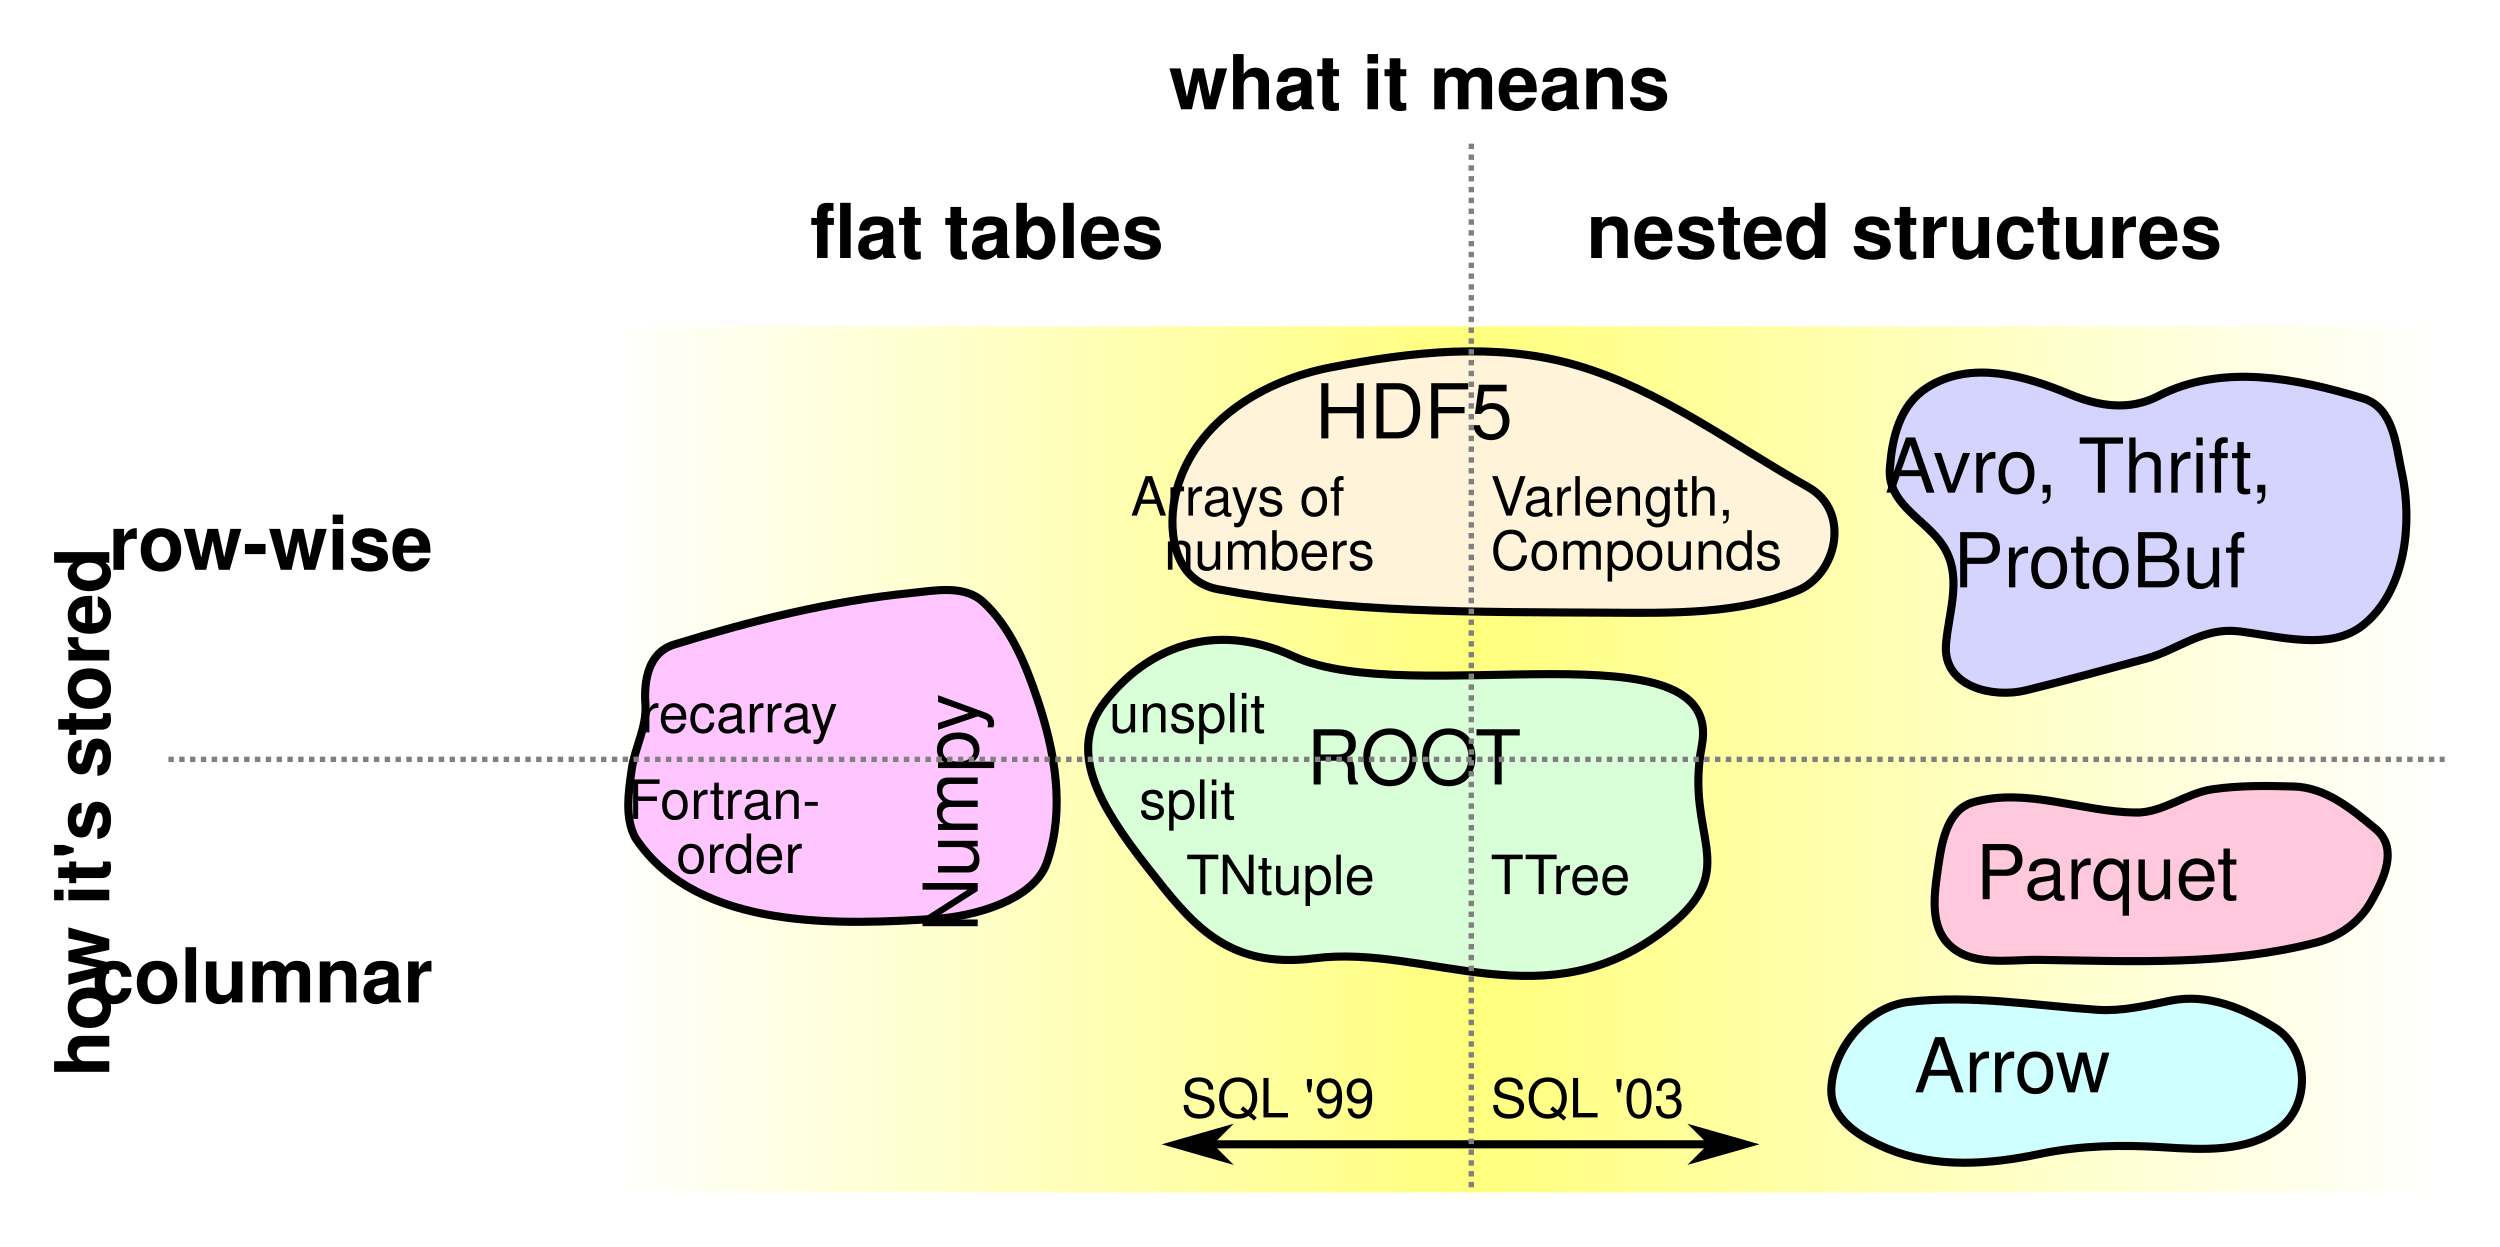
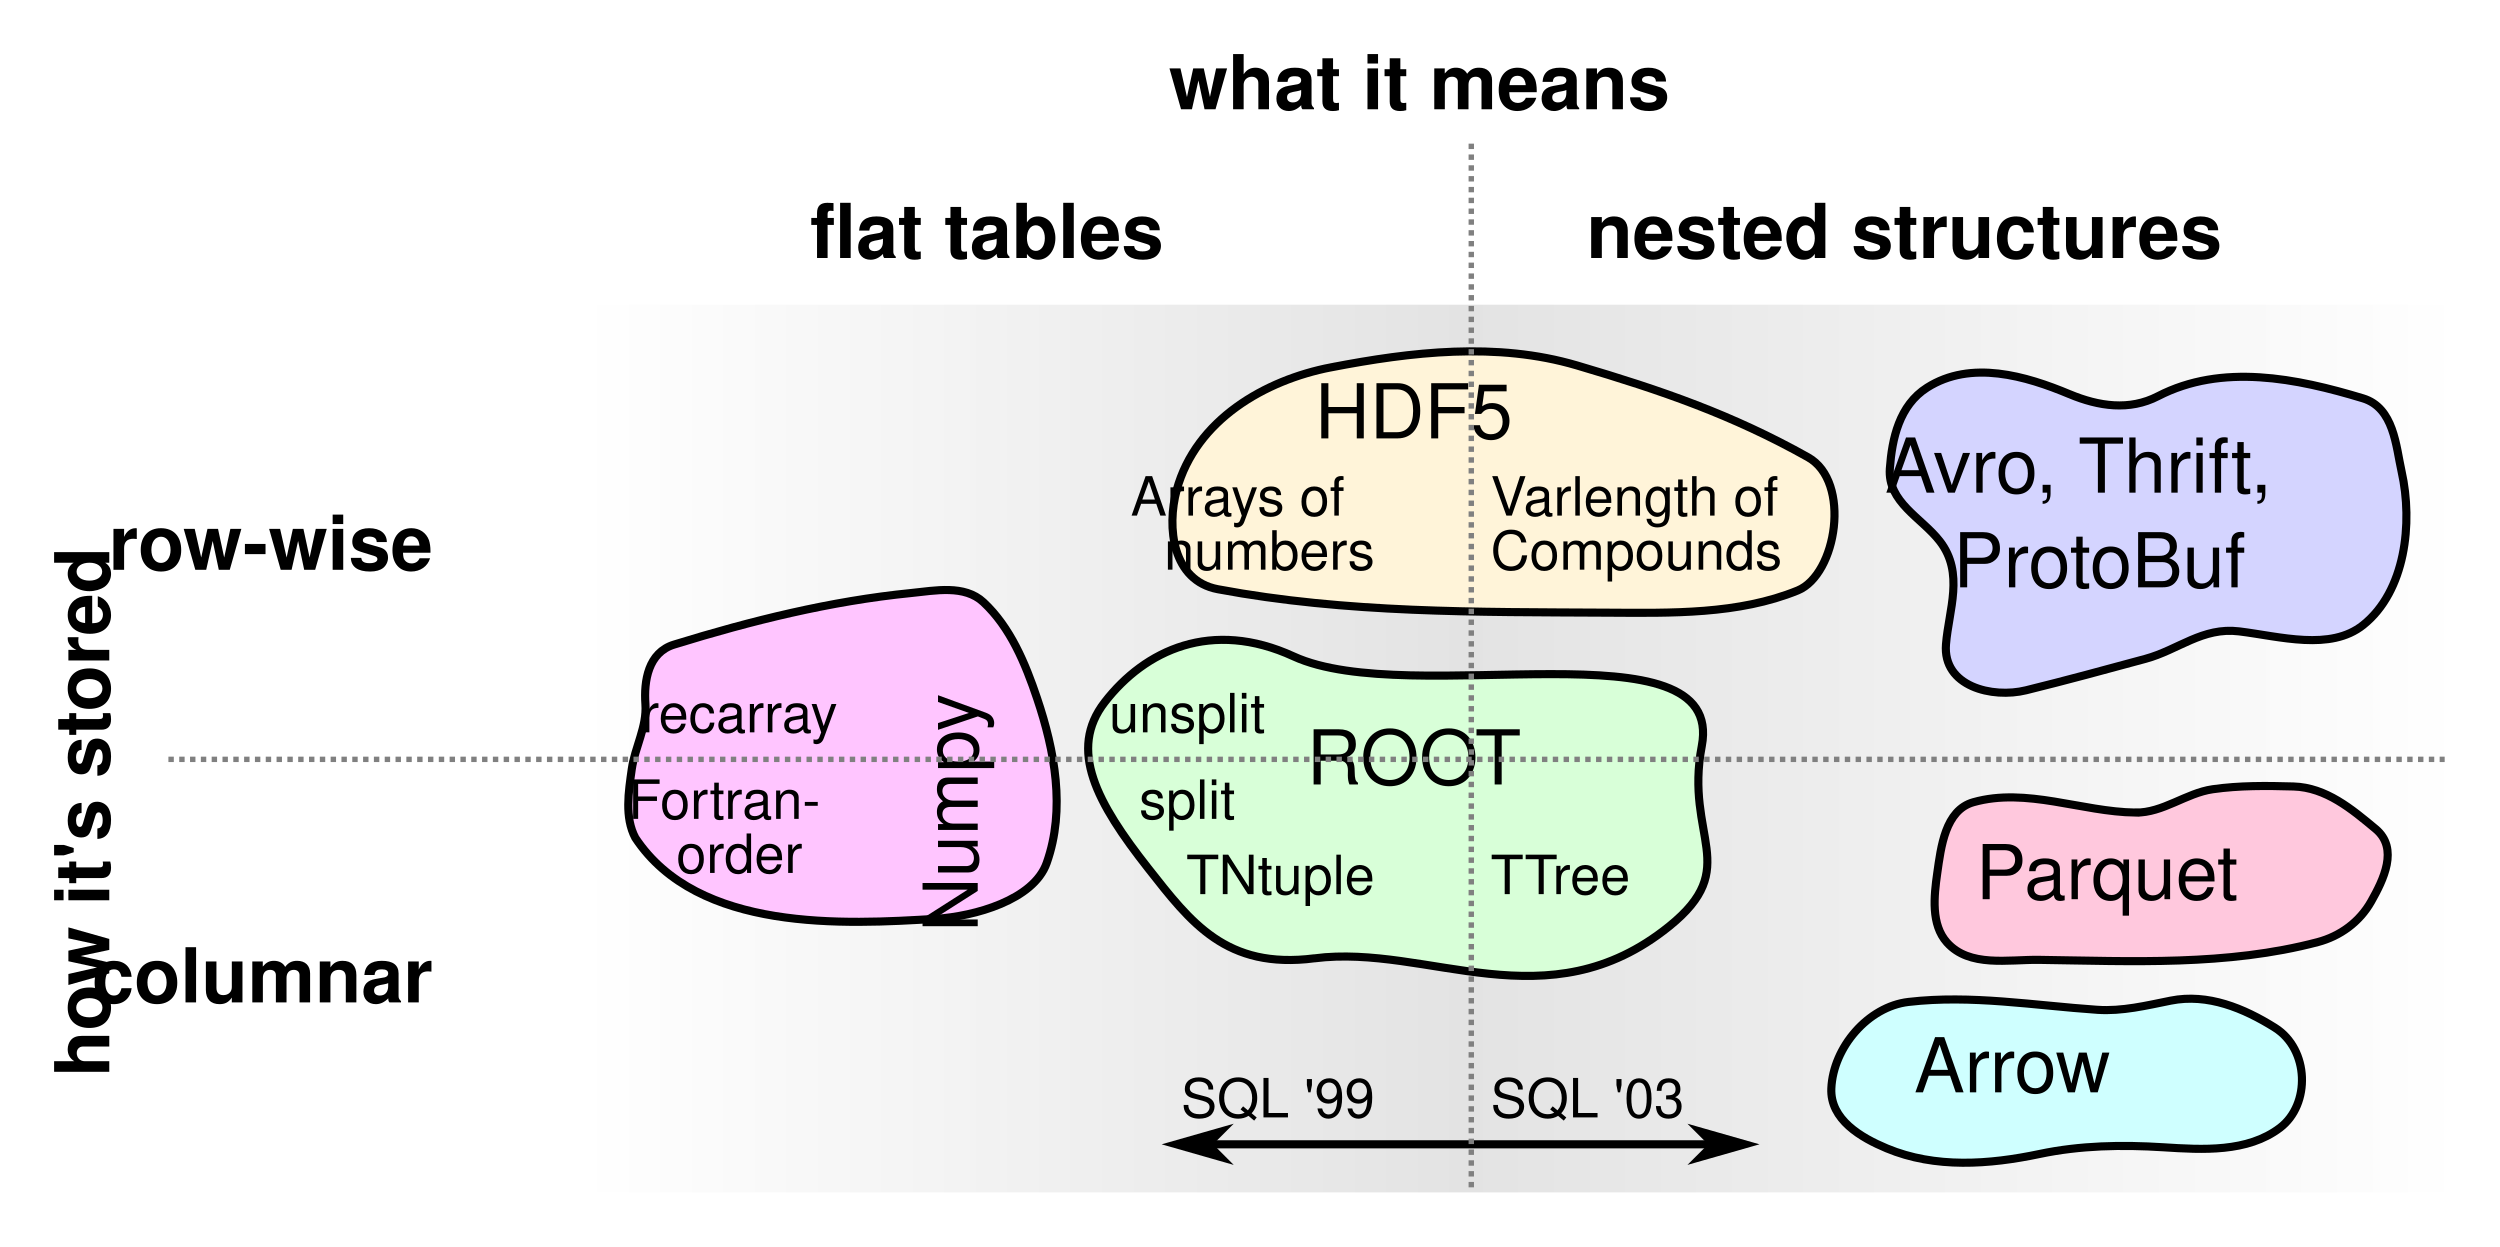
<svg xmlns="http://www.w3.org/2000/svg" xmlns:xlink="http://www.w3.org/1999/xlink" width="462.302" height="230.498" id="svg2" version="1.1">
  <defs id="defs4">
    <linearGradient id="linearGradient4862">
      <stop style="stop-color:#ffffff;stop-opacity:1" offset="0" id="stop4864" />
-       <stop id="stop4878" offset="0.47" style="stop-color:#ffff7d;stop-opacity:1" />
+       <stop id="stop4878" offset="0.47" style="stop-color:#e3e3e3;stop-opacity:1" />
      <stop style="stop-color:#ffffff;stop-opacity:1" offset="1" id="stop4866" />
    </linearGradient>
    <marker orient="auto" refY="0" refX="0" id="Arrow1Mstart" style="overflow:visible">
      <path id="path3961" d="M 0,0 5,-5 -12.5,0 5,5 0,0 z" style="fill-rule:evenodd;stroke:#000000;stroke-width:1pt" transform="matrix(0.4,0,0,0.4,4,0)" />
    </marker>
    <marker orient="auto" refY="0" refX="0" id="Arrow1Mend" style="overflow:visible">
      <path id="path3964" d="M 0,0 5,-5 -12.5,0 5,5 0,0 z" style="fill-rule:evenodd;stroke:#000000;stroke-width:1pt" transform="matrix(-0.4,0,0,-0.4,-4,0)" />
    </marker>
-     <linearGradient xlink:href="#linearGradient4862" id="linearGradient4868" x1="106.853" y1="142.865" x2="446.555" y2="142.865" gradientUnits="userSpaceOnUse" />
+     <linearGradient xlink:href="#linearGradient4862" id="linearGradient4868" x1="101.853" y1="142.865" x2="449.555" y2="142.865" gradientUnits="userSpaceOnUse" />
  </defs>
  <g id="layer1" transform="translate(-42.92901,-321.2276)">
-     <rect style="color:#000000;fill:url(#linearGradient4868);fill-opacity:1;stroke:none;stroke-width:2;marker:none;visibility:visible;display:inline;overflow:visible;enable-background:accumulate" id="rect4860" width="340.243" height="160.152" x="106.425" y="62.792" transform="translate(48.5625,318.7812)" />
+     <rect style="color:#000000;fill:url(#linearGradient4868);fill-opacity:1;stroke:none;stroke-width:2;marker:none;visibility:visible;display:inline;overflow:visible;enable-background:accumulate" id="rect4860" width="345.243" height="164.152" x="101.425" y="58.792" transform="translate(48.5625,318.7812)" />
    <text xml:space="preserve" style="font-size:14px;font-style:normal;font-variant:normal;font-weight:bold;font-stretch:normal;text-align:end;line-height:125%;letter-spacing:0px;word-spacing:0px;text-anchor:end;fill:#000000;fill-opacity:1;stroke:none;font-family:Nimbus Sans L;-inkscape-font-specification:Nimbus Sans L Bold" x="142.429" y="426.59" id="text2985">
      <tspan id="tspan2987" x="142.429" y="426.59">row-wise</tspan>
    </text>
    <text id="text2989" y="506.59" x="142.429" style="font-size:14px;font-style:normal;font-variant:normal;font-weight:bold;font-stretch:normal;text-align:end;line-height:125%;letter-spacing:0px;word-spacing:0px;text-anchor:end;fill:#000000;fill-opacity:1;stroke:none;font-family:Nimbus Sans L;-inkscape-font-specification:Nimbus Sans L Bold" xml:space="preserve">
      <tspan y="506.59" x="142.429" id="tspan2991">columnar</tspan>
    </text>
    <text xml:space="preserve" style="font-size:14px;font-style:normal;font-variant:normal;font-weight:bold;font-stretch:normal;text-align:center;line-height:125%;letter-spacing:0px;word-spacing:0px;text-anchor:middle;fill:#000000;fill-opacity:1;stroke:none;font-family:Nimbus Sans L;-inkscape-font-specification:Nimbus Sans L Bold" x="235.161" y="368.934" id="text2993">
      <tspan id="tspan2995" x="235.161" y="368.934">flat tables</tspan>
    </text>
    <text id="text2997" y="368.934" x="404.797" style="font-size:14px;font-style:normal;font-variant:normal;font-weight:bold;font-stretch:normal;text-align:center;line-height:125%;letter-spacing:0px;word-spacing:0px;text-anchor:middle;fill:#000000;fill-opacity:1;stroke:none;font-family:Nimbus Sans L;-inkscape-font-specification:Nimbus Sans L Bold" xml:space="preserve">
      <tspan y="368.934" x="404.797" id="tspan2999">nested structures</tspan>
    </text>
    <path style="color:#000000;fill:#d8ffd8;fill-opacity:1;stroke:#000000;stroke-width:1.5;stroke-linecap:butt;stroke-linejoin:miter;stroke-miterlimit:4;stroke-opacity:1;stroke-dasharray:none;stroke-dashoffset:0;marker:none;visibility:visible;display:inline;overflow:visible;enable-background:accumulate" d="m 285.993,498.442 c -16.358,2.083 -22.87,-6.652 -30.722,-16.629 -9.526,-12.104 -14.863,-21.944 -8.051,-30.743 7.457,-9.632 19.786,-15.414 34.913,-8.466 21.661,9.949 79.932,-6.721 75.49,16.584 -3.212,16.852 7.541,22.391 -6.026,33.334 -22.564,18.201 -44.512,3.233 -65.604,5.919 z" id="path3852" />
    <text xml:space="preserve" style="font-size:14px;font-style:normal;font-variant:normal;font-weight:normal;font-stretch:normal;text-align:start;line-height:125%;letter-spacing:0px;word-spacing:0px;text-anchor:start;fill:#000000;fill-opacity:1;stroke:none;font-family:Nimbus Sans L;-inkscape-font-specification:Nimbus Sans L" x="361" y="372.375" id="text3906" transform="translate(48.5625,318.7812)">
      <tspan id="tspan3908" x="361" y="372.375" />
    </text>
    <path style="color:#000000;fill:#ffc5ff;fill-opacity:1;stroke:#000000;stroke-width:1.5;stroke-linecap:butt;stroke-linejoin:miter;stroke-miterlimit:4;stroke-opacity:1;stroke-dasharray:none;stroke-dashoffset:0;marker:none;visibility:visible;display:inline;overflow:visible;enable-background:accumulate" d="m 211.429,430.887 c -14.901,1.484 -29.55,5.121 -43.86,9.54 -4.787,1.478 -5.591,6.721 -5.288,11.001 0.302,4.262 -1.954,7.953 -2.53,12.063 -0.584,4.17 -1.349,8.88 0.665,12.677 11.61,17.518 38.68,15.996 55.628,14.967 7.069,-0.465 18.004,-3.446 20.443,-10.327 3.529,-9.956 1.47,-20.795 -1.784,-30.456 -2.167,-6.435 -4.921,-13.104 -9.917,-17.766 -3.519,-3.284 -8.953,-2.138 -13.358,-1.699 z" id="path3941" />
    <path style="color:#000000;fill:none;stroke:#000000;stroke-width:1.5;stroke-linecap:butt;stroke-linejoin:miter;stroke-miterlimit:4;stroke-opacity:1;stroke-dasharray:none;stroke-dashoffset:0;marker:none;marker-start:url(#Arrow1Mstart);marker-end:url(#Arrow1Mend);visibility:visible;display:inline;overflow:visible;enable-background:accumulate" d="m 260.695,532.835 104.652,0" id="path3949" />
-     <path style="color:#000000;fill:#fff4d9;fill-opacity:1;stroke:#000000;stroke-width:1.5;stroke-linecap:butt;stroke-linejoin:miter;stroke-miterlimit:4;stroke-opacity:1;stroke-dasharray:none;stroke-dashoffset:0;marker:none;visibility:visible;display:inline;overflow:visible;enable-background:accumulate" d="m 289.062,389.156 c -12.144,2.343 -24.983,9.666 -28.533,22.666 -1.903,6.97 -0.785,16.789 7.615,18.367 23.735,4.456 48.005,4.198 72.043,4.335 11.766,0.067 24.198,0.367 35.168,-4.102 7.224,-2.943 9.961,-14.626 1.914,-19.138 -14.003,-7.851 -27.089,-17.871 -42.732,-22.48 -14.888,-4.387 -30.635,-2.51 -45.475,0.353 z" id="path4787" />
+     <path style="color:#000000;fill:#fff4d9;fill-opacity:1;stroke:#000000;stroke-width:1.5;stroke-linecap:butt;stroke-linejoin:miter;stroke-miterlimit:4;stroke-opacity:1;stroke-dasharray:none;stroke-dashoffset:0;marker:none;visibility:visible;display:inline;overflow:visible;enable-background:accumulate" d="m 289.062,389.156 c -12.144,2.343 -24.983,9.666 -28.533,22.666 -1.903,6.97 -0.785,16.789 7.615,18.367 23.735,4.456 48.005,4.198 72.043,4.335 11.766,0.067 24.198,0.367 35.168,-4.102 7.224,-2.943 9.961,-20.126 1.914,-24.638 -14.003,-7.851 -27.089,-12.371 -42.732,-16.98 -14.888,-4.387 -30.635,-2.51 -45.475,0.353 z" id="path4787" />
    <path style="color:#000000;fill:#d4d4ff;fill-opacity:1;stroke:#000000;stroke-width:1.5;stroke-linecap:butt;stroke-linejoin:miter;stroke-miterlimit:4;stroke-opacity:1;stroke-dasharray:none;stroke-dashoffset:0;marker:none;visibility:visible;display:inline;overflow:visible;enable-background:accumulate" d="m 425.627,394.118 c -8.105,-3.382 -18.208,-6.377 -26.341,-1.208 -5.144,3.269 -6.481,9.421 -6.885,14.963 -0.453,6.226 5.896,9.104 9.25,13.447 4.556,5.9 1.639,12.717 1.132,19.048 -0.625,7.805 8.544,10.05 14.806,8.508 7.42,-1.827 14.632,-3.798 22.089,-5.819 6.06,-1.642 10.524,-5.905 17.313,-5.075 7.557,0.925 16.867,3.683 22.946,-1.182 7.802,-6.243 9.237,-18.8 7.098,-28.374 -1.05,-4.701 -1.396,-11.8 -7.158,-13.542 -12.263,-3.709 -26.033,-6.519 -37.89,-0.39 -5.285,2.732 -10.972,1.873 -16.36,-0.375 z" id="path4827" />
    <path style="color:#000000;fill:#ffc8dd;fill-opacity:1;stroke:#000000;stroke-width:1.5;stroke-linecap:butt;stroke-linejoin:miter;stroke-miterlimit:4;stroke-opacity:1;stroke-dasharray:none;stroke-dashoffset:0;marker:none;visibility:visible;display:inline;overflow:visible;enable-background:accumulate" d="m 437.825,471.491 c -9.987,-0.141 -20.174,-4.68 -29.97,-1.919 -5.227,1.473 -5.998,8.283 -6.688,13.119 -0.609,4.265 -1.175,9.5 1.797,12.824 4.155,4.646 11.328,3.13 17.023,3.21 17.189,0.242 34.745,1.149 51.54,-3.283 4.123,-1.088 7.732,-3.704 9.879,-7.508 2.232,-3.952 5.175,-9.791 0.823,-13.417 -4.407,-3.671 -9.171,-7.678 -15.188,-7.853 -4.971,-0.144 -10.009,-0.193 -14.921,0.508 -4.951,0.707 -9.215,4.39 -14.295,4.318 z" id="path4838" />
    <path style="color:#000000;fill:#cfffff;fill-opacity:1;stroke:#000000;stroke-width:1.5;stroke-linecap:butt;stroke-linejoin:miter;stroke-miterlimit:4;stroke-opacity:1;stroke-dasharray:none;stroke-dashoffset:0;marker:none;visibility:visible;display:inline;overflow:visible;enable-background:accumulate" d="m 430.754,507.962 c -11.617,-0.801 -23.323,-2.809 -34.907,-1.456 -7.467,0.872 -13.926,8.391 -14.266,15.987 -0.258,5.77 5.497,9.111 10.255,11.096 8.967,3.741 18.959,2.99 28.25,1.033 7.516,-1.583 15.219,-1.728 22.881,-1.24 7.256,0.462 15.54,0.983 21.576,-3.594 5.683,-4.31 5.457,-14.511 -0.95,-18.527 -5.714,-3.581 -12.396,-6.366 -19.249,-4.996 -4.472,0.894 -8.98,2.014 -13.588,1.696 z" id="path4846" />
    <text xml:space="preserve" style="font-size:10px;font-style:normal;font-variant:normal;font-weight:normal;font-stretch:normal;text-align:start;line-height:125%;letter-spacing:0px;word-spacing:0px;text-anchor:start;fill:#000000;fill-opacity:1;stroke:none;font-family:Nimbus Sans L;-inkscape-font-specification:Nimbus Sans L" x="318.571" y="486.576" id="text3824">
      <tspan id="tspan3826" x="318.571" y="486.576">TTree</tspan>
    </text>
    <text id="text3828" y="486.576" x="311.045" style="font-size:10px;font-style:normal;font-variant:normal;font-weight:normal;font-stretch:normal;text-align:end;line-height:125%;letter-spacing:0px;word-spacing:0px;text-anchor:end;fill:#000000;fill-opacity:1;stroke:none;font-family:Nimbus Sans L;-inkscape-font-specification:Nimbus Sans L" xml:space="preserve">
      <tspan y="486.576" x="311.045" id="tspan3830">TNtuple</tspan>
    </text>
    <text xml:space="preserve" style="font-size:14px;font-style:normal;font-variant:normal;font-weight:normal;font-stretch:normal;text-align:center;line-height:125%;letter-spacing:0px;word-spacing:0px;text-anchor:middle;fill:#000000;fill-opacity:1;stroke:none;font-family:Nimbus Sans L;-inkscape-font-specification:Nimbus Sans L" x="314.113" y="466.291" id="text3840">
      <tspan id="tspan3842" x="314.113" y="466.291">ROOT</tspan>
    </text>
    <text xml:space="preserve" style="font-size:10px;font-style:normal;font-variant:normal;font-weight:normal;font-stretch:normal;text-align:end;line-height:125%;letter-spacing:0px;word-spacing:0px;text-anchor:end;fill:#000000;fill-opacity:1;stroke:none;font-family:Nimbus Sans L;-inkscape-font-specification:Nimbus Sans L" x="269.421" y="456.648" id="text3844">
      <tspan id="tspan3846" x="269.421" y="456.648" style="text-align:center;text-anchor:middle">unsplit</tspan>
    </text>
    <text id="text3848" y="472.648" x="269.421" style="font-size:10px;font-style:normal;font-variant:normal;font-weight:normal;font-stretch:normal;text-align:end;line-height:125%;letter-spacing:0px;word-spacing:0px;text-anchor:end;fill:#000000;fill-opacity:1;stroke:none;font-family:Nimbus Sans L;-inkscape-font-specification:Nimbus Sans L" xml:space="preserve">
      <tspan style="text-align:center;text-anchor:middle" y="472.648" x="269.421" id="tspan3850">split</tspan>
    </text>
    <text id="text3879" y="527.862" x="318.571" style="font-size:10px;font-style:normal;font-variant:normal;font-weight:normal;font-stretch:normal;text-align:start;line-height:125%;letter-spacing:0px;word-spacing:0px;text-anchor:start;fill:#000000;fill-opacity:1;stroke:none;font-family:Nimbus Sans L;-inkscape-font-specification:Nimbus Sans L" xml:space="preserve">
      <tspan y="527.862" x="318.571" id="tspan3881">SQL '03</tspan>
    </text>
    <text xml:space="preserve" style="font-size:10px;font-style:normal;font-variant:normal;font-weight:normal;font-stretch:normal;text-align:end;line-height:125%;letter-spacing:0px;word-spacing:0px;text-anchor:end;fill:#000000;fill-opacity:1;stroke:none;font-family:Nimbus Sans L;-inkscape-font-specification:Nimbus Sans L" x="311.045" y="527.862" id="text3883">
      <tspan id="tspan3885" x="311.045" y="527.862">SQL '99</tspan>
    </text>
    <text id="text3929" y="456.648" x="186.602" style="font-size:10px;font-style:normal;font-variant:normal;font-weight:normal;font-stretch:normal;text-align:end;line-height:125%;letter-spacing:0px;word-spacing:0px;text-anchor:end;fill:#000000;fill-opacity:1;stroke:none;font-family:Nimbus Sans L;-inkscape-font-specification:Nimbus Sans L" xml:space="preserve">
      <tspan style="text-align:center;text-anchor:middle" y="456.648" x="186.602" id="tspan3931">recarray</tspan>
    </text>
    <text xml:space="preserve" style="font-size:10px;font-style:normal;font-variant:normal;font-weight:normal;font-stretch:normal;text-align:end;line-height:100%;letter-spacing:0px;word-spacing:0px;text-anchor:end;fill:#000000;fill-opacity:1;stroke:none;font-family:Nimbus Sans L;-inkscape-font-specification:Nimbus Sans L" x="186.602" y="472.648" id="text3933">
      <tspan id="tspan3935" x="186.602" y="472.648" style="text-align:center;line-height:100%;text-anchor:middle">Fortran-</tspan>
      <tspan x="186.602" y="482.648" style="text-align:center;line-height:100%;text-anchor:middle" id="tspan4765">order</tspan>
    </text>
    <text id="text4771" y="402.291" x="314.113" style="font-size:14px;font-style:normal;font-variant:normal;font-weight:normal;font-stretch:normal;text-align:center;line-height:125%;letter-spacing:0px;word-spacing:0px;text-anchor:middle;fill:#000000;fill-opacity:1;stroke:none;font-family:Nimbus Sans L;-inkscape-font-specification:Nimbus Sans L" xml:space="preserve">
      <tspan y="402.291" x="314.113" id="tspan4773">HDF5</tspan>
    </text>
    <text id="text4775" y="416.576" x="318.571" style="font-size:10px;font-style:normal;font-variant:normal;font-weight:normal;font-stretch:normal;text-align:start;line-height:100%;letter-spacing:0px;word-spacing:0px;text-anchor:start;fill:#000000;fill-opacity:1;stroke:none;font-family:Nimbus Sans L;-inkscape-font-specification:Nimbus Sans L" xml:space="preserve">
-       <tspan y="416.576" x="318.571" id="tspan4777" style="line-height:100%">Varlength,</tspan>
+       <tspan y="416.576" x="318.571" id="tspan4777" style="line-height:100%">Varlength of</tspan>
      <tspan y="426.576" x="318.571" id="tspan4783" style="line-height:100%">Compounds</tspan>
    </text>
    <text xml:space="preserve" style="font-size:10px;font-style:normal;font-variant:normal;font-weight:normal;font-stretch:normal;text-align:end;line-height:100%;letter-spacing:0px;word-spacing:0px;text-anchor:end;fill:#000000;fill-opacity:1;stroke:none;font-family:Nimbus Sans L;-inkscape-font-specification:Nimbus Sans L" x="311.045" y="416.576" id="text4779">
      <tspan id="tspan4781" x="311.045" y="416.576">Arrays of</tspan>
      <tspan x="311.045" y="426.576" id="tspan4785">numbers</tspan>
    </text>
    <text id="text4813" y="487.504" x="442.276" style="font-size:14px;font-style:normal;font-variant:normal;font-weight:normal;font-stretch:normal;text-align:center;line-height:125%;letter-spacing:0px;word-spacing:0px;text-anchor:middle;fill:#000000;fill-opacity:1;stroke:none;font-family:Nimbus Sans L;-inkscape-font-specification:Nimbus Sans L" xml:space="preserve">
      <tspan y="487.504" x="442.276" id="tspan4815">Parquet</tspan>
    </text>
    <text xml:space="preserve" style="font-size:14px;font-style:normal;font-variant:normal;font-weight:normal;font-stretch:normal;text-align:center;line-height:125%;letter-spacing:0px;word-spacing:0px;text-anchor:middle;fill:#000000;fill-opacity:1;stroke:none;font-family:Nimbus Sans L;-inkscape-font-specification:Nimbus Sans L" x="424.776" y="523.216" id="text4817">
      <tspan id="tspan4819" x="424.776" y="523.216">Arrow</tspan>
    </text>
    <text xml:space="preserve" style="font-size:14px;font-style:normal;font-variant:normal;font-weight:normal;font-stretch:normal;text-align:center;line-height:125%;letter-spacing:0px;word-spacing:0px;text-anchor:middle;fill:#000000;fill-opacity:1;stroke:none;font-family:Nimbus Sans L;-inkscape-font-specification:Nimbus Sans L" x="440.897" y="412.332" id="text4821">
      <tspan id="tspan4823" x="440.897" y="412.332">Avro, Thrift,</tspan>
      <tspan x="440.897" y="429.832" id="tspan4825">ProtoBuf</tspan>
    </text>
    <text id="text3937" y="223.728" x="-461.787" style="font-size:14px;font-style:normal;font-variant:normal;font-weight:normal;font-stretch:normal;text-align:center;line-height:125%;letter-spacing:0px;word-spacing:0px;text-anchor:middle;fill:#000000;fill-opacity:1;stroke:none;font-family:Nimbus Sans L;-inkscape-font-specification:Nimbus Sans L" xml:space="preserve" transform="matrix(0,-1,1,0,0,0)">
      <tspan y="223.728" x="-461.787" id="tspan3939">Numpy</tspan>
    </text>
    <path id="path3009" d="m 315,347.791 0,193.857" style="color:#000000;fill:none;stroke:#808080;stroke-width:1;stroke-linecap:butt;stroke-linejoin:miter;stroke-miterlimit:4;stroke-opacity:1;stroke-dasharray:1, 1;stroke-dashoffset:0;marker:none;visibility:visible;display:inline;overflow:visible;enable-background:accumulate" />
    <path id="path3013" d="M 74.071,461.648 495,461.648" style="color:#000000;fill:none;stroke:#808080;stroke-width:1;stroke-linecap:butt;stroke-linejoin:miter;stroke-miterlimit:4;stroke-opacity:1;stroke-dasharray:1, 1;stroke-dashoffset:0;marker:none;visibility:visible;display:inline;overflow:visible;enable-background:accumulate" />
    <text id="text4880" y="341.434" x="315.158" style="font-size:14px;font-style:normal;font-variant:normal;font-weight:bold;font-stretch:normal;text-align:center;line-height:125%;letter-spacing:0px;word-spacing:0px;text-anchor:middle;fill:#000000;fill-opacity:1;stroke:none;font-family:Nimbus Sans L;-inkscape-font-specification:Nimbus Sans L Bold" xml:space="preserve">
      <tspan y="341.434" x="315.158" id="tspan4882">what it means</tspan>
    </text>
    <text id="text4884" y="63.135" x="-461.653" style="font-size:14px;font-style:normal;font-variant:normal;font-weight:bold;font-stretch:normal;text-align:center;line-height:125%;letter-spacing:0px;word-spacing:0px;text-anchor:middle;fill:#000000;fill-opacity:1;stroke:none;font-family:Nimbus Sans L;-inkscape-font-specification:Nimbus Sans L Bold" xml:space="preserve" transform="matrix(0,-1,1,0,0,0)">
      <tspan y="63.135" x="-461.653" id="tspan4886">how it's stored</tspan>
    </text>
  </g>
</svg>
